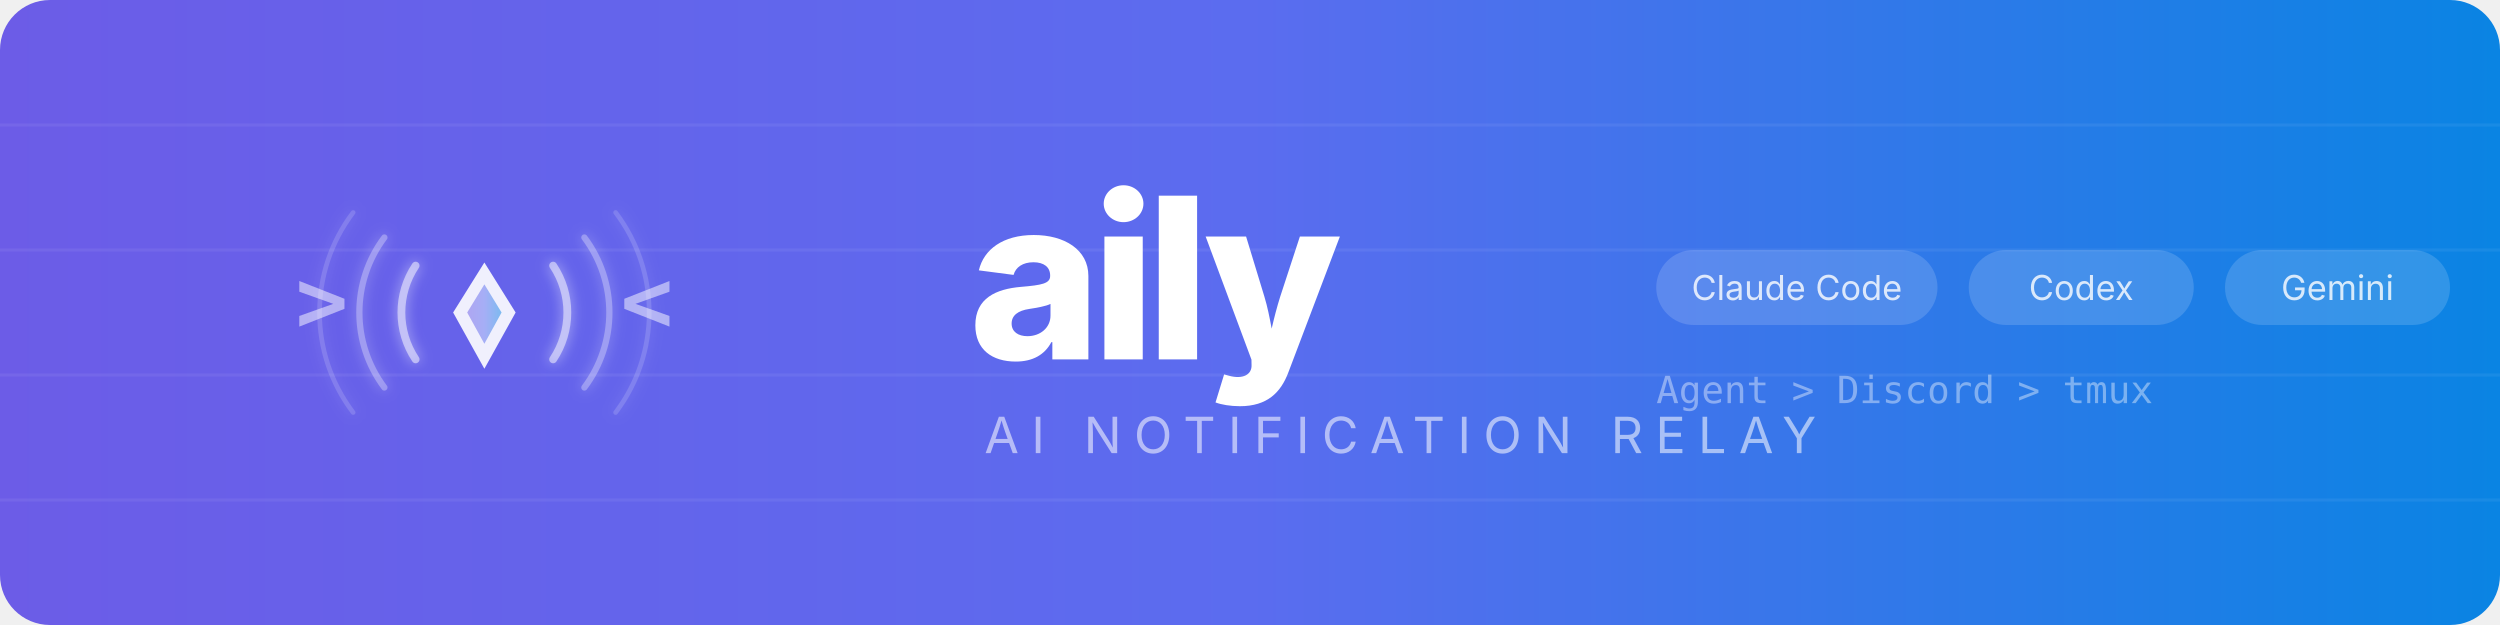
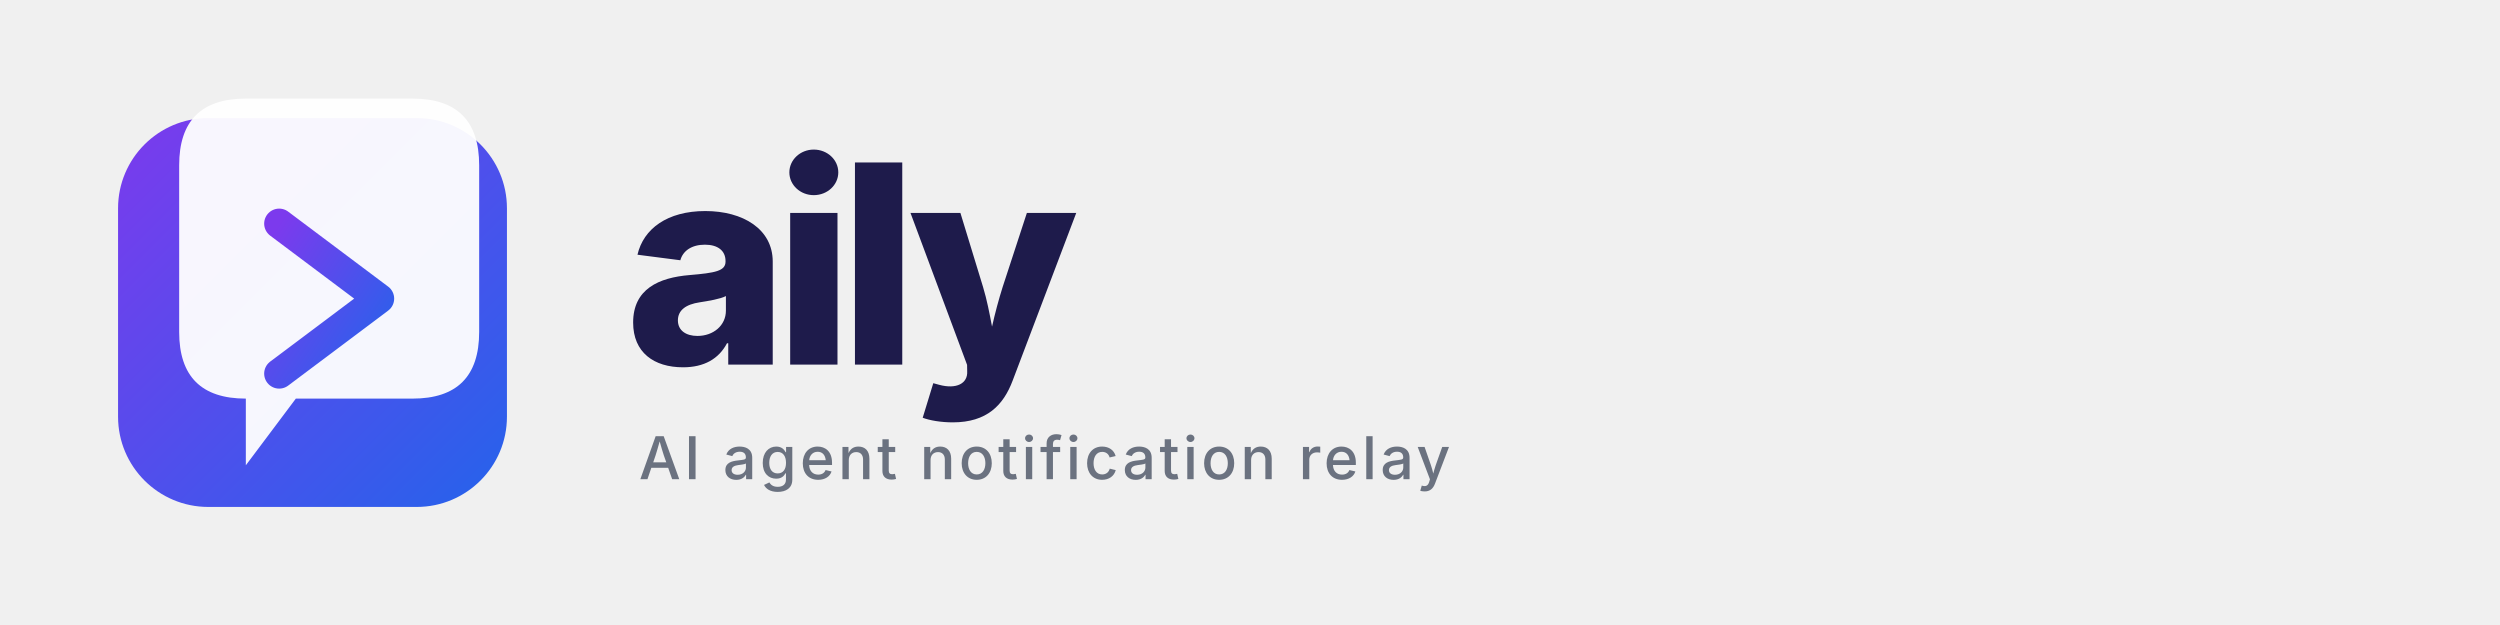
- <svg xmlns="http://www.w3.org/2000/svg" viewBox="0 0 800 200" width="800" height="200">
+ <svg xmlns="http://www.w3.org/2000/svg" viewBox="0 0 720 180" width="720" height="180">
  <defs>
-     <linearGradient id="bg" x1="0%" y1="0%" x2="100%" y2="0%">
-       <stop offset="0%" style="stop-color:#6C5CE7;stop-opacity:1" />
-       <stop offset="50%" style="stop-color:#5B6CEF;stop-opacity:1" />
-       <stop offset="100%" style="stop-color:#0984E3;stop-opacity:1" />
+     <linearGradient id="g1" x1="0%" y1="0%" x2="100%" y2="100%">
+       <stop offset="0%" stop-color="#7C3AED" />
+       <stop offset="100%" stop-color="#2563EB" />
    </linearGradient>
-     <filter id="glow">
-       <feGaussianBlur stdDeviation="2" result="coloredBlur" />
-       <feMerge>
-         <feMergeNode in="coloredBlur" />
-         <feMergeNode in="SourceGraphic" />
-       </feMerge>
-     </filter>
  </defs>
-   <rect x="0" y="0" width="800" height="200" rx="16" fill="url(#bg)" />
-   <g opacity="0.06">
-     <line x1="0" y1="40" x2="800" y2="40" stroke="white" stroke-width="1" />
-     <line x1="0" y1="80" x2="800" y2="80" stroke="white" stroke-width="1" />
-     <line x1="0" y1="120" x2="800" y2="120" stroke="white" stroke-width="1" />
-     <line x1="0" y1="160" x2="800" y2="160" stroke="white" stroke-width="1" />
+   <g transform="translate(90, 90)">
+     <rect x="-56" y="-56" width="112" height="112" rx="26" fill="url(#g1)" />
+     <g transform="translate(0, -4) scale(0.48)">
+       <path d="M -80,-80                Q -80,-120 -40,-120                L 60,-120                Q 100,-120 100,-80                L 100,20                Q 100,60 60,60                L -10,60                L -40,100                L -40,60                L -40,60                Q -80,60 -80,20                Z" fill="white" opacity="0.95" />
+       <path d="M -20,-45 L 40,0 L -20,45" fill="none" stroke="url(#g1)" stroke-width="18" stroke-linecap="round" stroke-linejoin="round" />
+     </g>
  </g>
-   <g transform="translate(155, 100)">
-     <g filter="url(#glow)">
-       <path d="M -22,-15 A 27,27 0 0,0 -22,15" fill="none" stroke="rgba(255,255,255,0.5)" stroke-width="2.5" stroke-linecap="round" />
-       <path d="M -32,-24 A 40,40 0 0,0 -32,24" fill="none" stroke="rgba(255,255,255,0.3)" stroke-width="2" stroke-linecap="round" />
-       <path d="M -42,-32 A 53,53 0 0,0 -42,32" fill="none" stroke="rgba(255,255,255,0.15)" stroke-width="1.5" stroke-linecap="round" />
-       <path d="M 22,-15 A 27,27 0 0,1 22,15" fill="none" stroke="rgba(255,255,255,0.5)" stroke-width="2.5" stroke-linecap="round" />
-       <path d="M 32,-24 A 40,40 0 0,1 32,24" fill="none" stroke="rgba(255,255,255,0.3)" stroke-width="2" stroke-linecap="round" />
-       <path d="M 42,-32 A 53,53 0 0,1 42,32" fill="none" stroke="rgba(255,255,255,0.15)" stroke-width="1.5" stroke-linecap="round" />
-     </g>
-     <polygon points="0,-16 10,0 0,18 -10,0" fill="white" opacity="0.9" />
-     <polygon points="0,-9 5.5,0 0,10 -5.5,0" fill="url(#bg)" opacity="0.5" />
-     <text x="-52" y="6" font-family="monospace" font-size="28" font-weight="700" fill="rgba(255,255,255,0.5)" text-anchor="middle">&gt;</text>
-     <text x="52" y="6" font-family="monospace" font-size="28" font-weight="700" fill="rgba(255,255,255,0.5)" text-anchor="middle">&lt;</text>
-   </g>
-   <text x="310" y="115" font-family="'Inter', 'SF Pro Display', 'Helvetica Neue', Arial, sans-serif" font-size="72" font-weight="800" fill="white" letter-spacing="-3">aily</text>
-   <text x="315" y="145" font-family="'Inter', 'SF Pro Display', 'Helvetica Neue', Arial, sans-serif" font-size="16" font-weight="400" fill="rgba(255,255,255,0.55)" letter-spacing="4">AI NOTIFICATION RELAY</text>
-   <g transform="translate(530, 80)">
-     <rect x="0" y="0" width="90" height="24" rx="12" fill="rgba(255,255,255,0.15)" />
-     <text x="45" y="16" font-family="'Inter', sans-serif" font-size="11" fill="rgba(255,255,255,0.8)" text-anchor="middle">Claude Code</text>
-     <rect x="100" y="0" width="72" height="24" rx="12" fill="rgba(255,255,255,0.15)" />
-     <text x="136" y="16" font-family="'Inter', sans-serif" font-size="11" fill="rgba(255,255,255,0.8)" text-anchor="middle">Codex</text>
-     <rect x="182" y="0" width="72" height="24" rx="12" fill="rgba(255,255,255,0.15)" />
-     <text x="218" y="16" font-family="'Inter', sans-serif" font-size="11" fill="rgba(255,255,255,0.8)" text-anchor="middle">Gemini</text>
-   </g>
-   <g transform="translate(530, 115)">
-     <text x="0" y="14" font-family="monospace" font-size="12" fill="rgba(255,255,255,0.4)">Agent  &gt;  Discord  &gt;  tmux</text>
-   </g>
+   <text x="180" y="105" font-family="'Inter', 'SF Pro Display', 'Helvetica Neue', Arial, sans-serif" font-size="80" font-weight="800" fill="#1E1B4B" letter-spacing="-4">aily</text>
+   <text x="184" y="138" font-family="'Inter', 'SF Pro Display', 'Helvetica Neue', Arial, sans-serif" font-size="17" font-weight="500" fill="#6B7280" letter-spacing="1">AI agent notification relay</text>
</svg>
